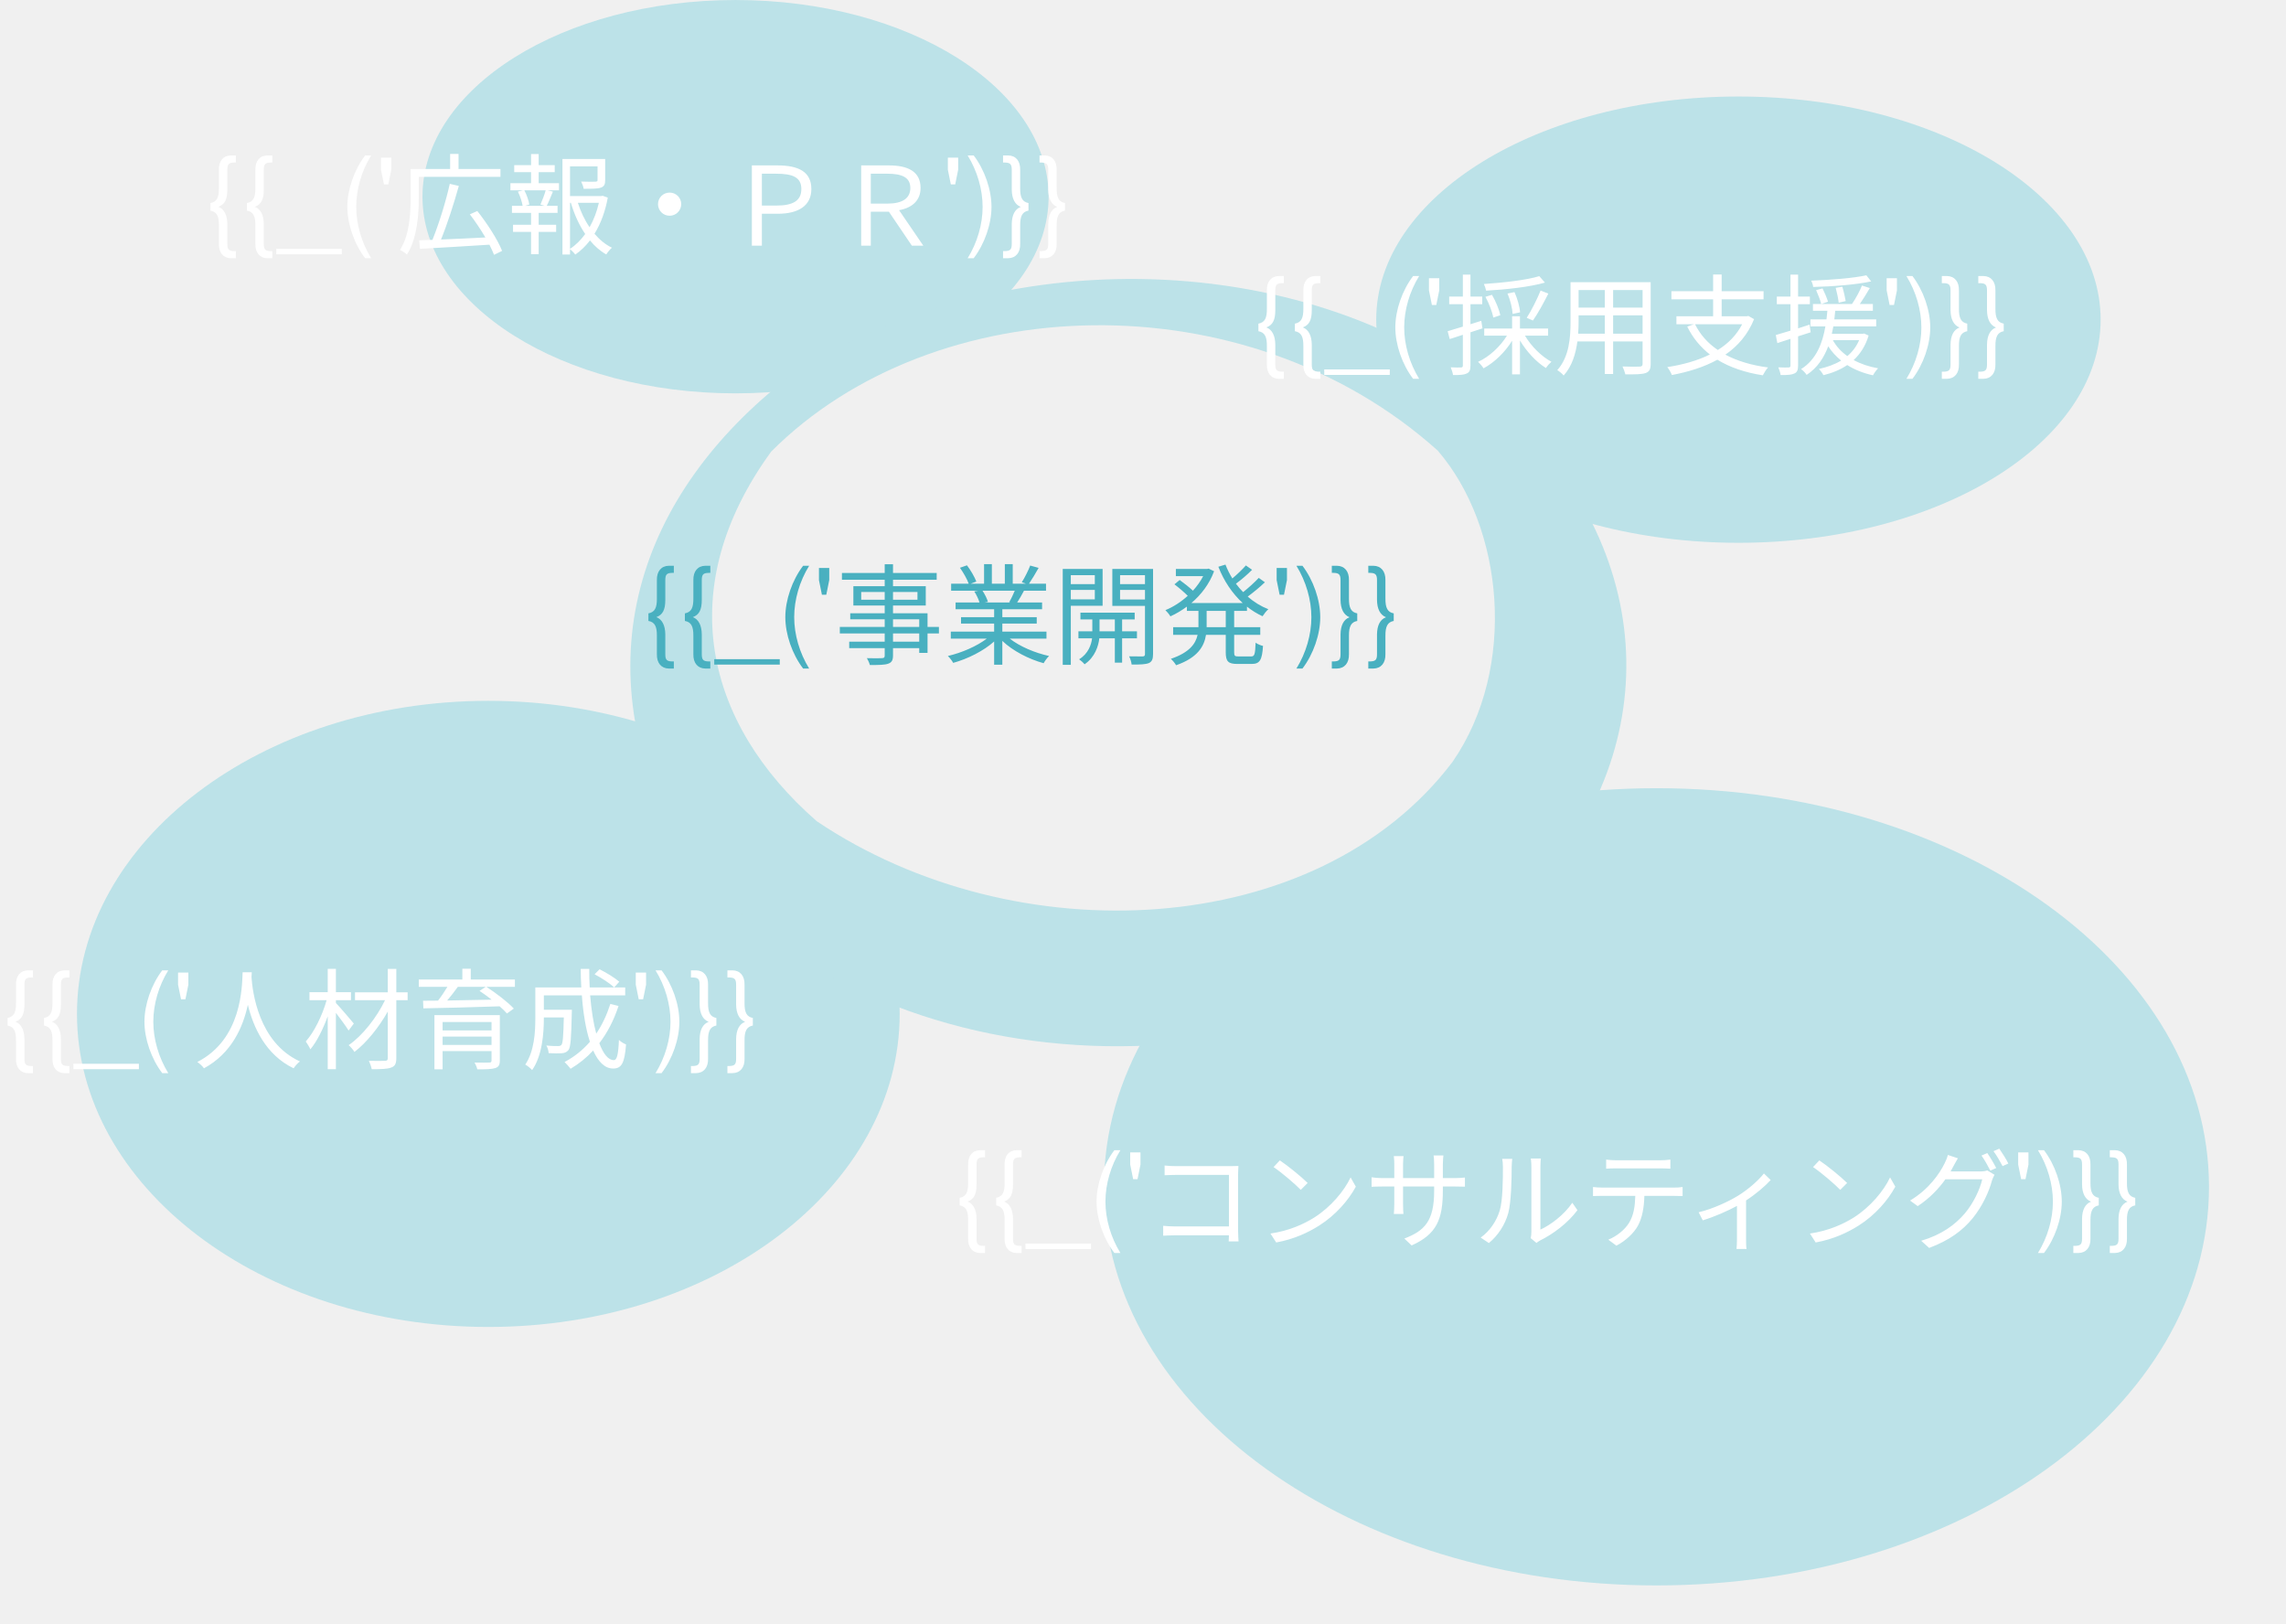
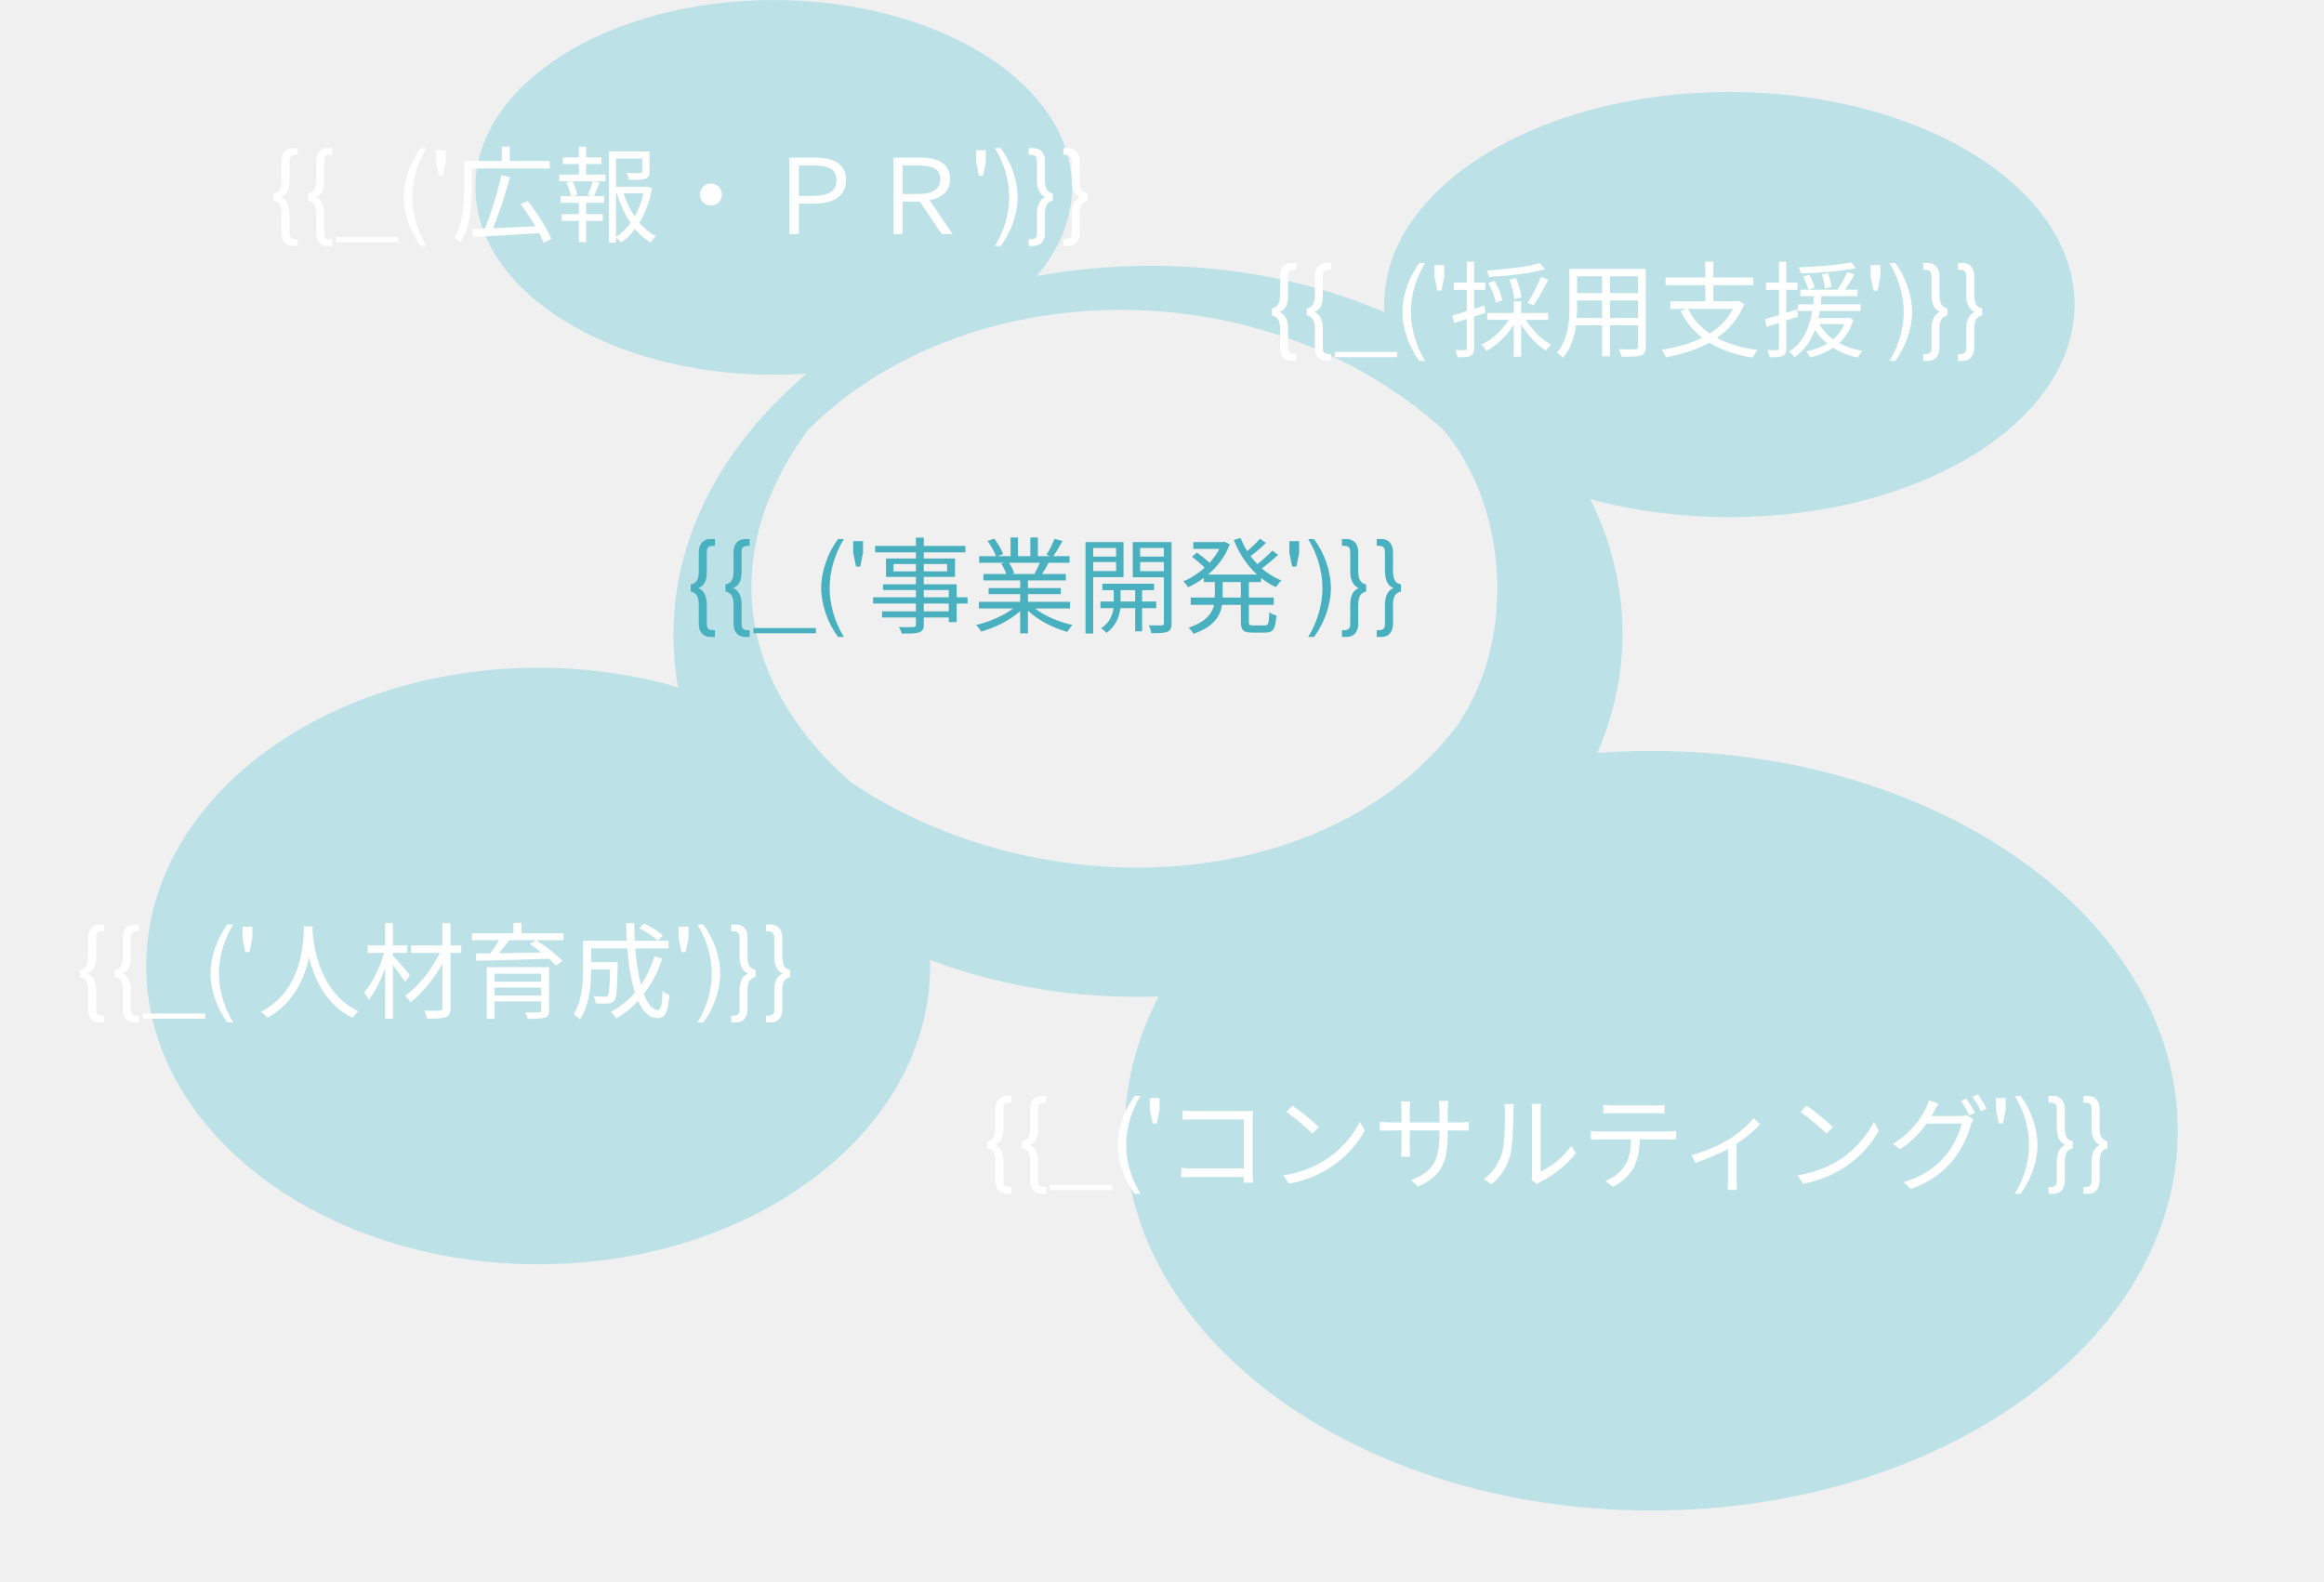
- <svg xmlns="http://www.w3.org/2000/svg" id="svg2" stroke-linejoin="round" fill-rule="evenodd" xml:space="preserve" height="326.64" width="459.83" stroke-miterlimit="1.414" clip-rule="evenodd" viewBox="0 0 329.445 446.085">
+ <svg xmlns="http://www.w3.org/2000/svg" id="svg2" stroke-linejoin="round" fill-rule="evenodd" xml:space="preserve" height="326.64" width="479.83" stroke-miterlimit="1.414" clip-rule="evenodd" viewBox="0 0 329.445 456.085">
  <g id="layer1" font-family="'Helvetica Neue', Helvetica, Arial, '游ゴシック体', 'Yu Gothic', YuGothic, 'Hiragino Kaku Gothic ProN', Meiryo, sans-serif" transform="translate(-135.28 -157.24)">
    <ellipse id="ellipse6" stroke-linejoin="round" fill-rule="evenodd" rx="86" ry="54.025" cy="211.27" cx="188.07" stroke-miterlimit="1.414" clip-rule="evenodd" fill="#bce2e8" />
    <ellipse id="ellipse8" stroke-linejoin="round" fill-rule="evenodd" rx="113" ry="86" cy="435.76" cx="120.16" stroke-miterlimit="1.414" clip-rule="evenodd" fill="#bce2e8" />
    <ellipse id="ellipse10" stroke-linejoin="round" fill-rule="evenodd" rx="99.5" ry="61.299" cy="245.05" cx="463.57" stroke-miterlimit="1.414" clip-rule="evenodd" fill="#bce2e8" />
    <ellipse id="ellipse12" stroke-linejoin="round" fill-rule="evenodd" rx="151.78" ry="109.5" cy="483.26" cx="441.06" stroke-miterlimit="1.414" clip-rule="evenodd" fill="#bce2e8" />
    <g id="g14" stroke-linejoin="round" fill-rule="evenodd" transform="translate(7.6294e-6,80)" clip-rule="evenodd" stroke-miterlimit="1.414">
      <path id="path16" fill="#bce2e8" d="m197.86 201.3c-27.228 37.469-18.273 74.617 12.52 101.53 54.636 36.764 137.33 32.957 174.65-16.291 17.965-26.03 14.004-64.582-4.065-85.523-52.718-47.279-138.26-44.617-183.11 0.282zm202.17-11.414c43.393 41.213 42.51 96.694 4.145 135.45-69.146 57.896-180.44 50.776-230.63-14.296-28.829-51.241-11.851-98.393 29.151-130.22 60.606-39.617 148.52-34.689 197.34 9.071z" />
    </g>
    <text id="text4154" xml:space="preserve" font-size="30px" line-height="125%" style="word-spacing:0px;letter-spacing:0px;text-anchor:middle;text-align:center;text-shadow:0 0 5px #4ab1c1" fill="#ffffff">
      <tspan id="tspan4156" y="495.077" x="440.73">{{_('コンサルティング')}}</tspan>
      <tspan id="tspan4175" y="221.811" x="190.811">{{_('広報・ＰＲ')}}</tspan>
      <tspan id="tspan4179" y="445.67" x="120.075">{{_('人材育成')}}</tspan>
      <tspan id="tspan4183" y="254.939" x="463.7">{{_('採用支援')}}</tspan>
      <tspan id="tspan4187" y="334.532" x="287.789" style="text-shadow:initial" fill="#49b0c0">{{_('事業開発')}}</tspan>
    </text>
  </g>
</svg>
